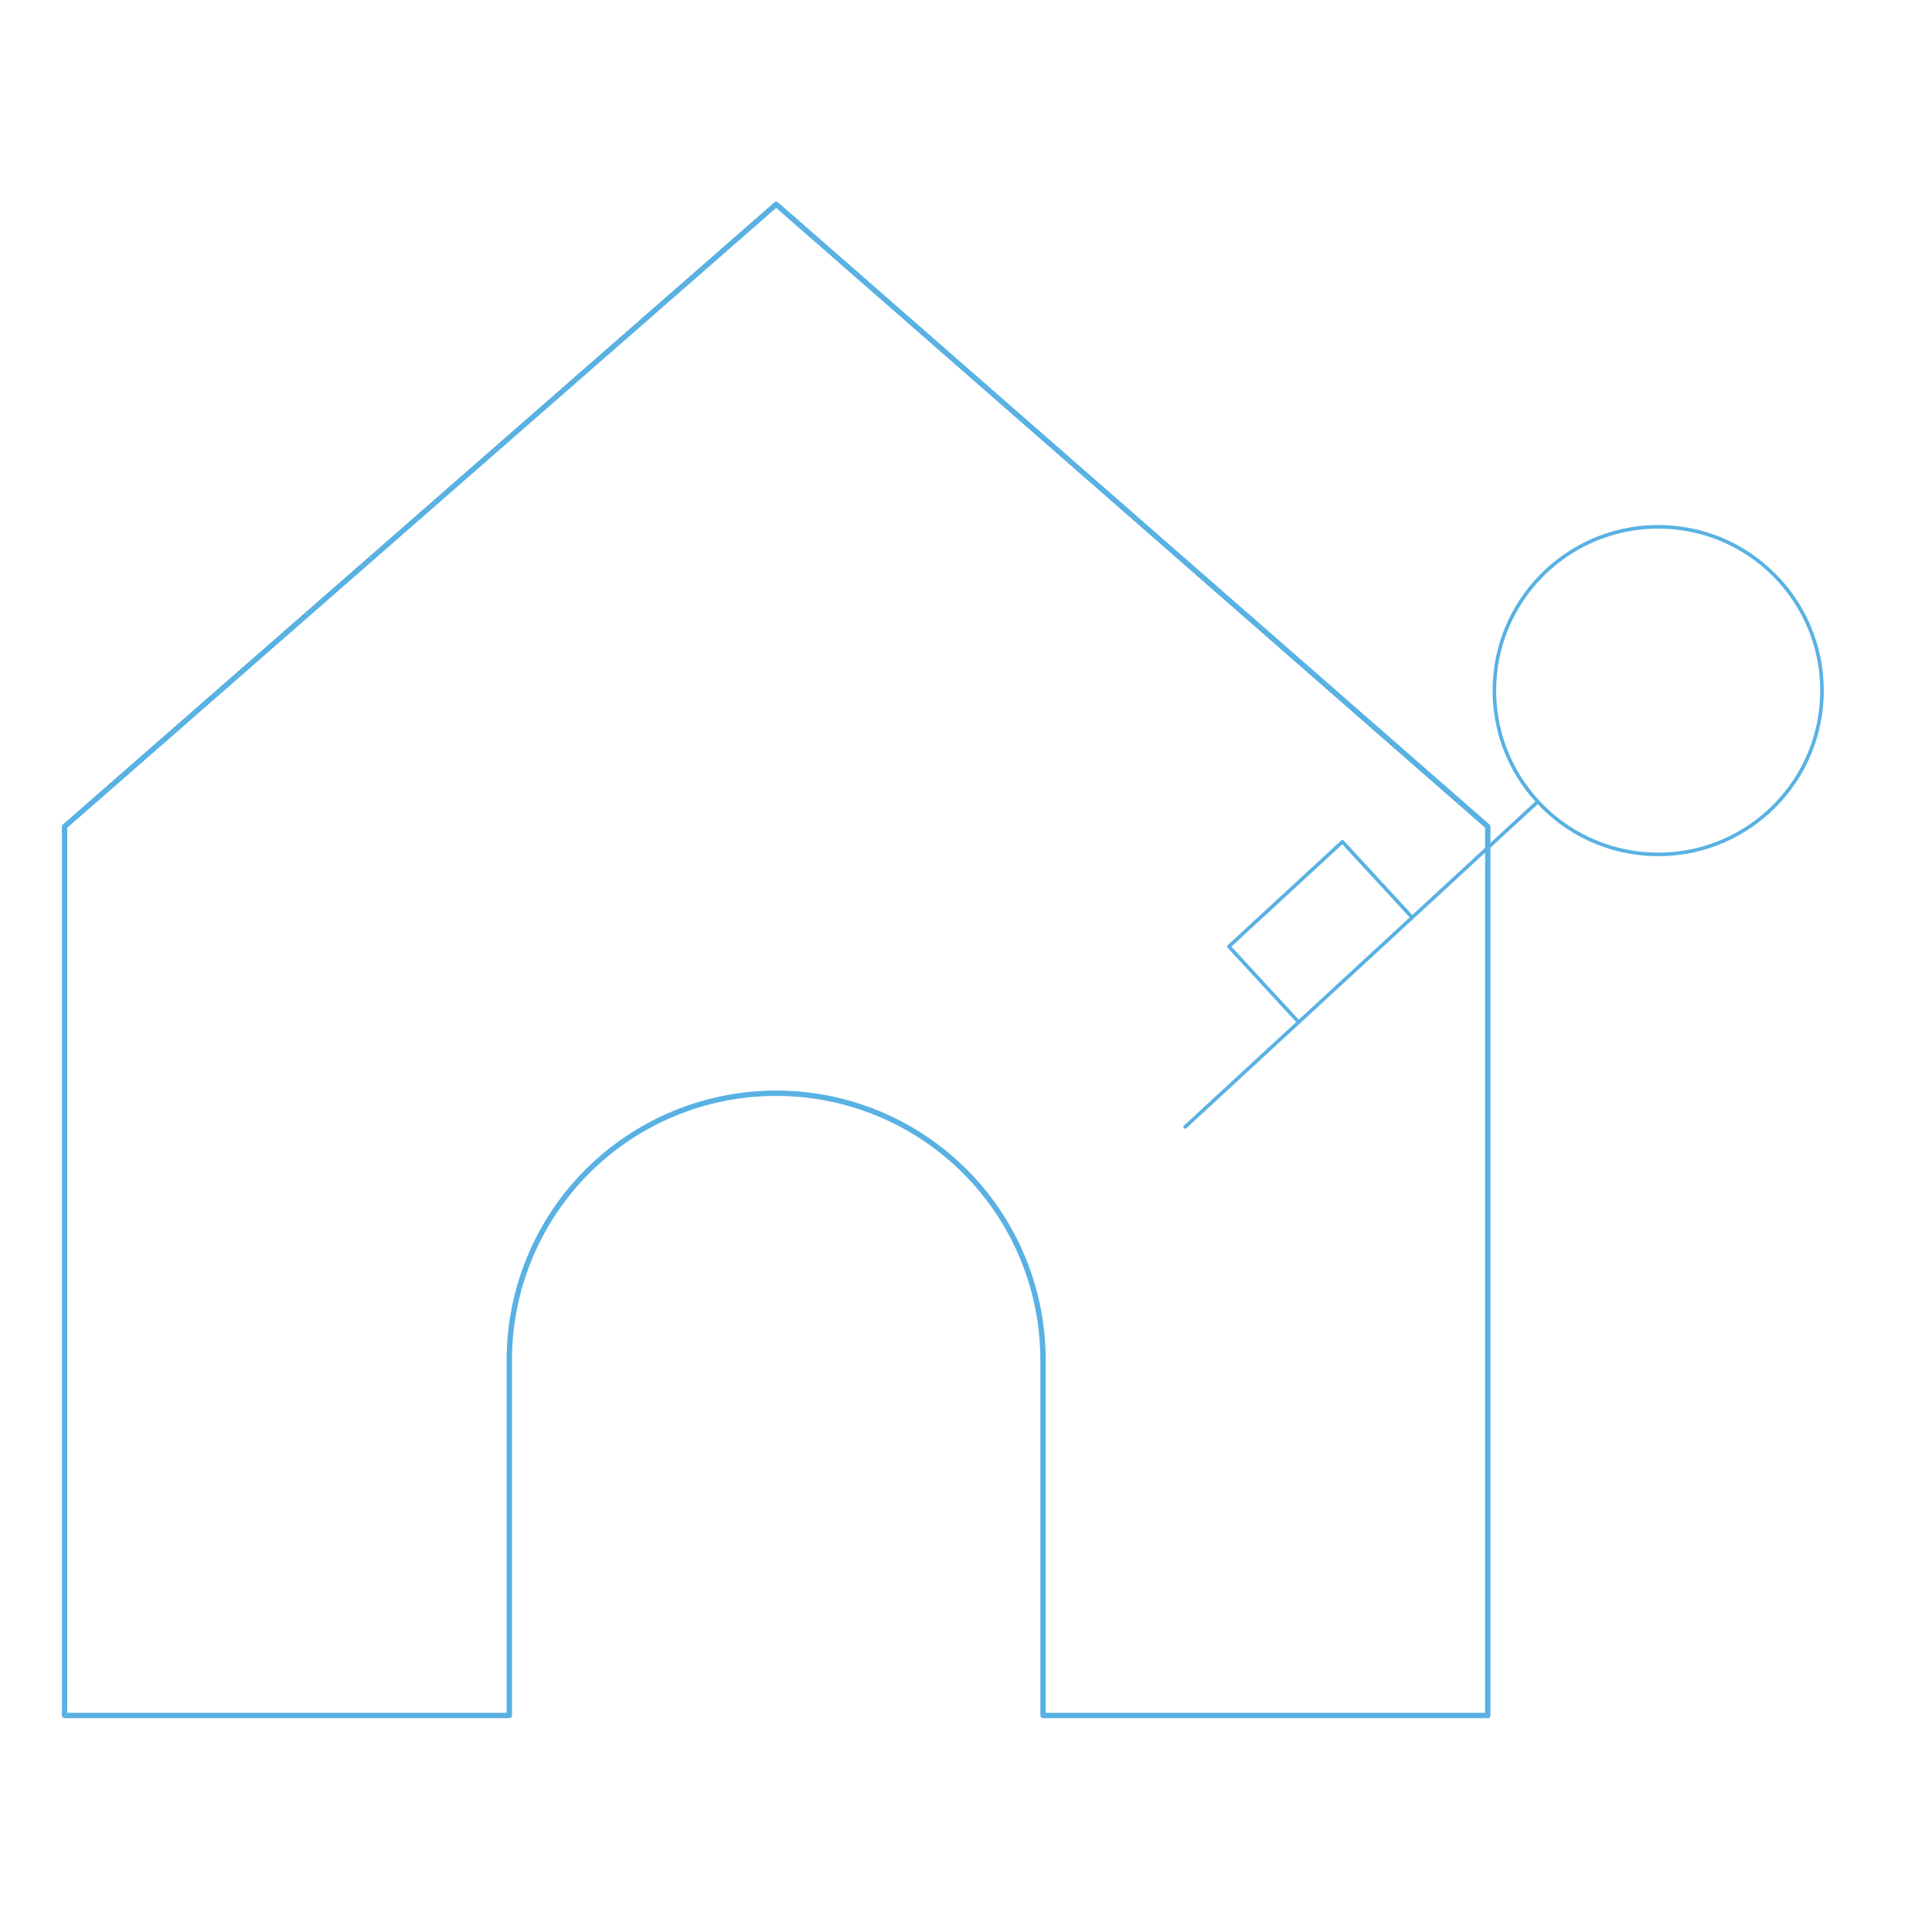
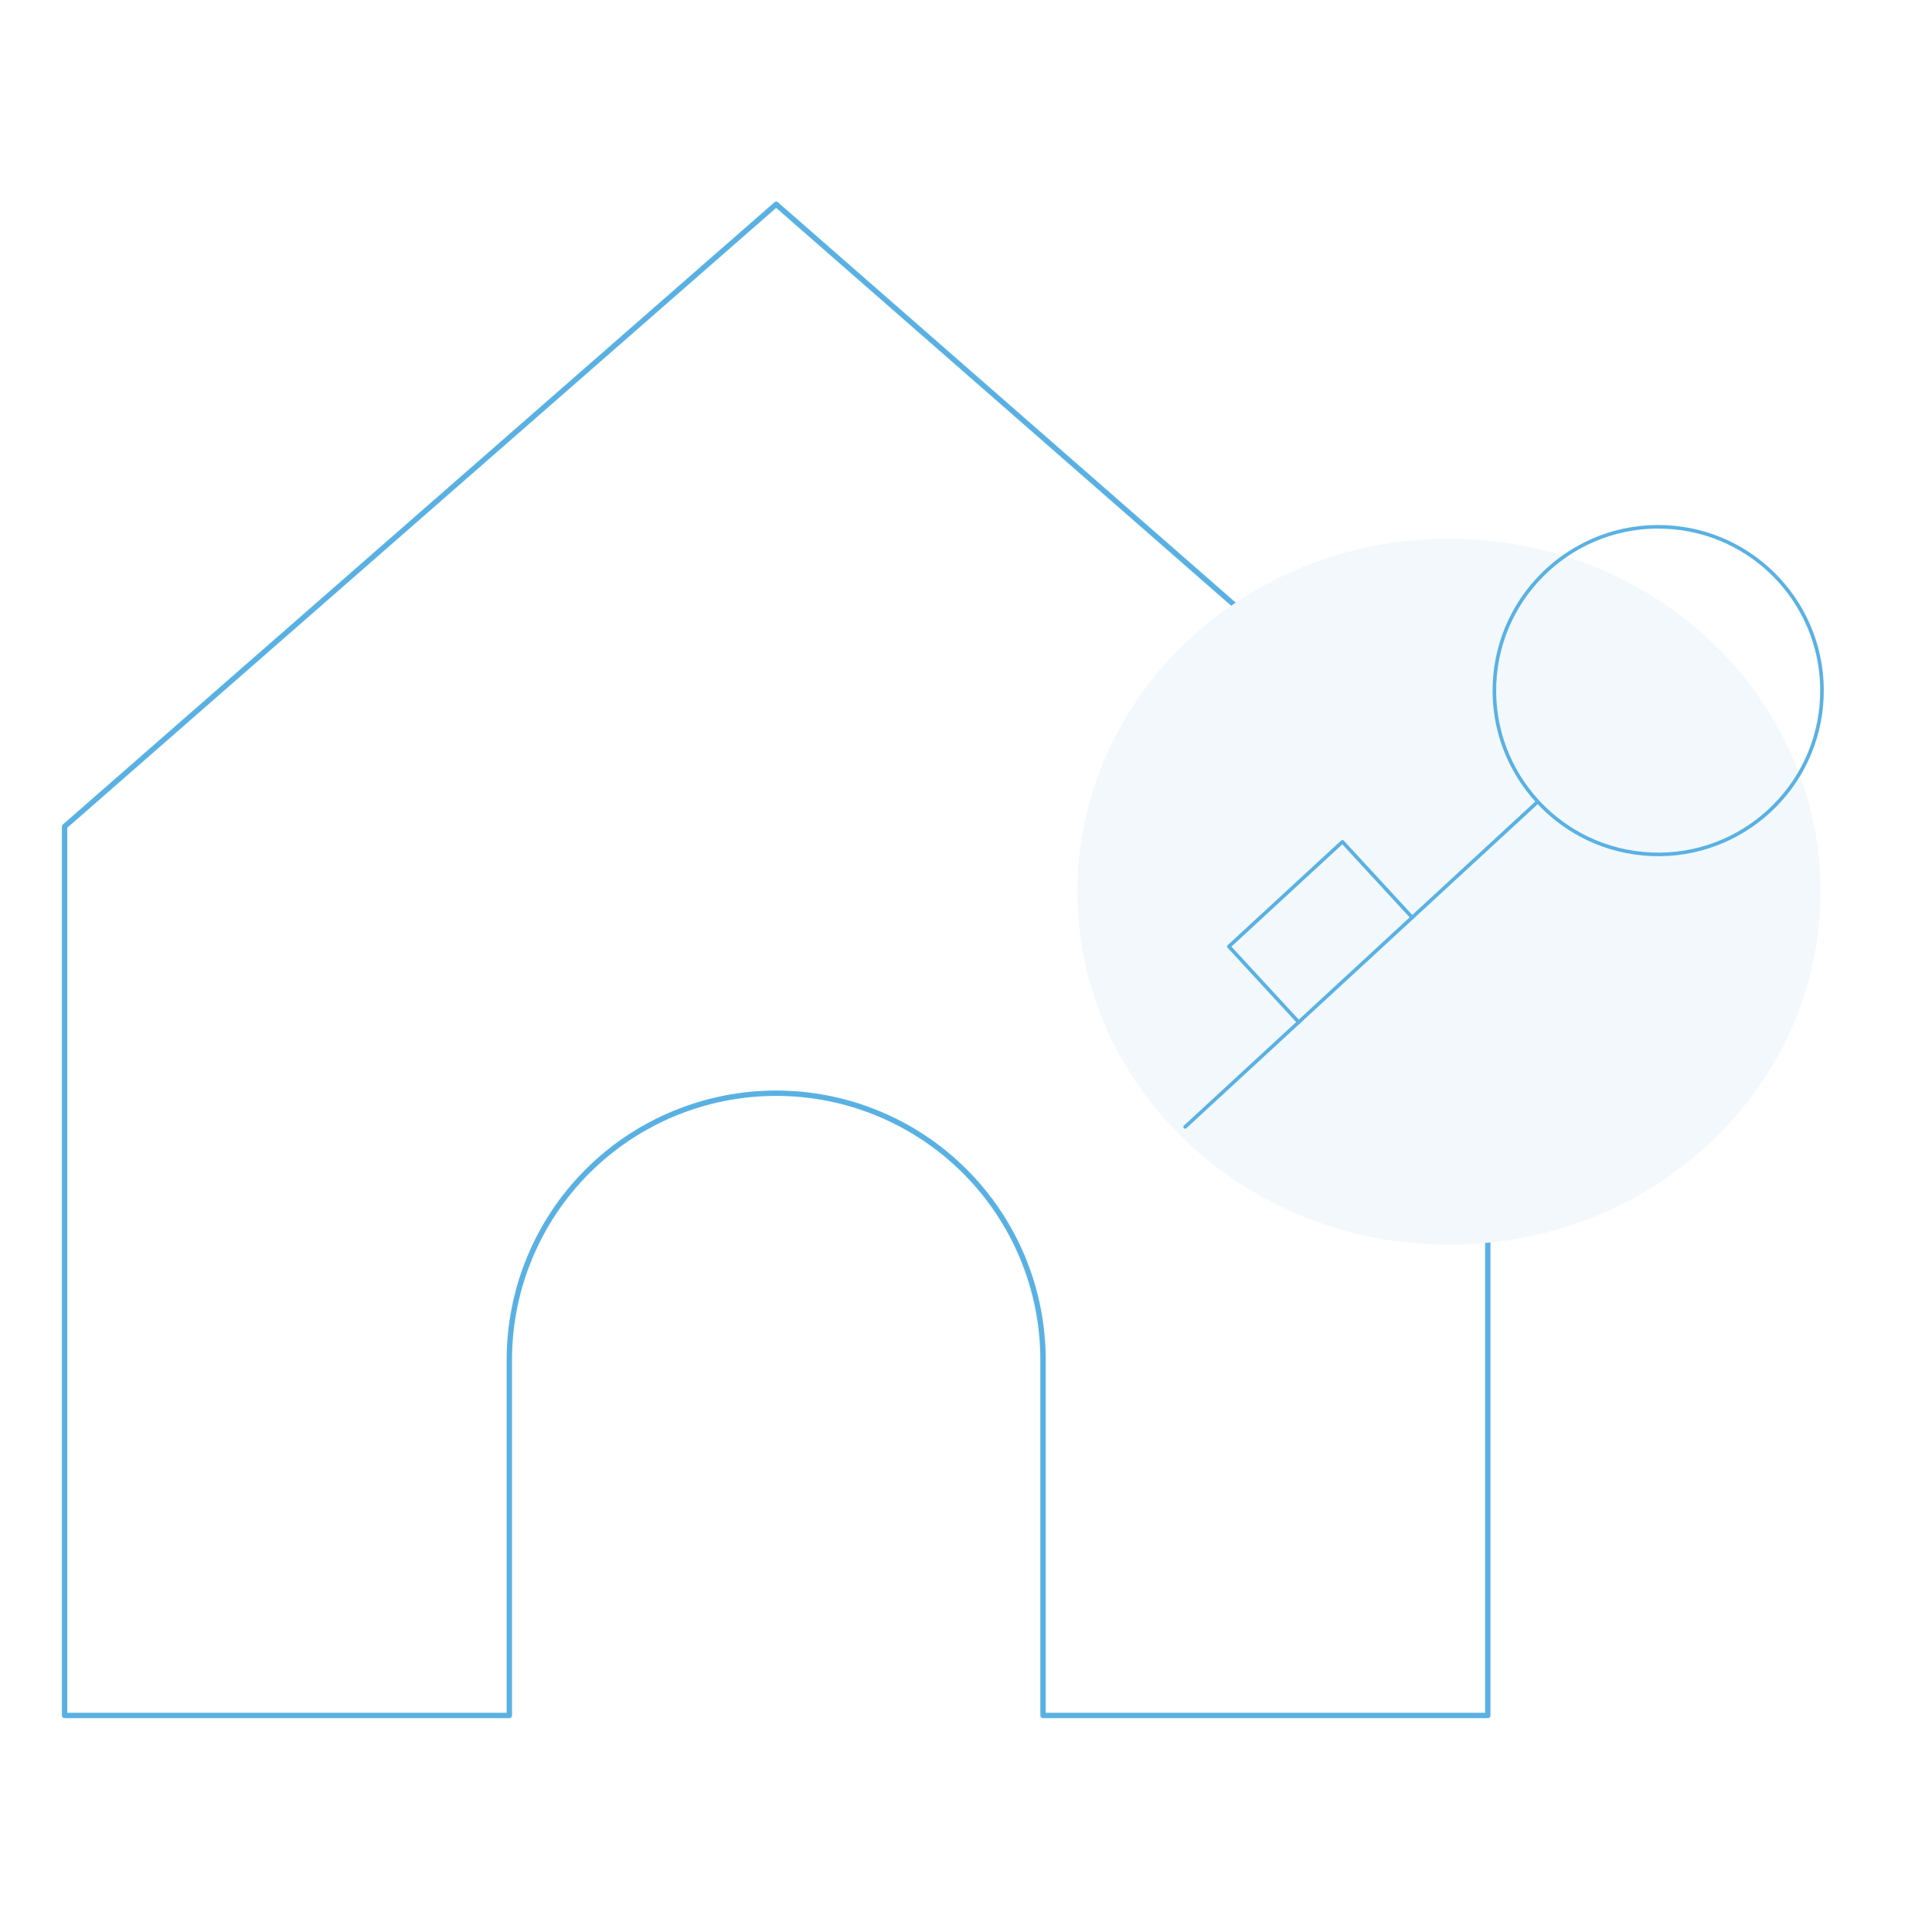
<svg xmlns="http://www.w3.org/2000/svg" version="1.1" width="1080" height="1080" viewBox="0 0 1080 1080" xml:space="preserve">
  <defs>
</defs>
-   <g transform="matrix(1 0 0 1 540 540)" id="fe0f6ed2-a144-4ac2-be40-0539476452a5">
+   <g transform="matrix(1 0 0 1 540 540)" id="8da1771b-a4bc-447c-8794-a0b28500b29c">
    <rect style="stroke: none; stroke-width: 1; stroke-dasharray: none; stroke-linecap: butt; stroke-dashoffset: 0; stroke-linejoin: miter; stroke-miterlimit: 4; fill: rgb(255,255,255); fill-rule: nonzero; opacity: 1; visibility: hidden;" vector-effect="non-scaling-stroke" x="-540" y="-540" rx="0" ry="0" width="1080" height="1080" />
  </g>
-   <g transform="matrix(1 0 0 1 540 540)" id="3efbdcb1-3132-48f0-8cc2-a6bcfc89ea78">
+   <g transform="matrix(1 0 0 1 540 540)" id="a6f3a32c-3328-4731-abf0-a58d4e7b3ce8">
</g>
  <g transform="matrix(20.77 0 0 20.77 540 540)">
    <g style="">
      <g transform="matrix(1 0 0 1 -5.11 -0.16)">
        <path style="stroke: rgb(89,177,227); stroke-width: 3; stroke-dasharray: none; stroke-linecap: round; stroke-dashoffset: 0; stroke-linejoin: round; stroke-miterlimit: 4; fill: none; fill-rule: nonzero; opacity: 1;" vector-effect="non-scaling-stroke" transform=" translate(-20.89, -22.34)" d="M 1.739 18.747 L 20.891 2 L 40.043 18.747 L 40.043 42.671 L 28.073 42.671 L 28.073 33.102 C 28.073 31.198 27.316 29.372 25.969 28.026 C 24.622 26.68 22.796 25.924 20.891 25.924 C 18.986 25.924 17.159 26.68 15.812 28.026 C 14.466 29.372 13.709 31.198 13.709 33.102 L 13.709 42.671 L 1.739 42.671 L 1.739 18.747 Z" stroke-linecap="round" />
+       </g>
+       <g transform="matrix(1 0 0 1 13 -2)">
+         <ellipse style="stroke: none; stroke-width: 1; stroke-dasharray: none; stroke-linecap: butt; stroke-dashoffset: 0; stroke-linejoin: miter; stroke-miterlimit: 4; fill: rgb(242,248,251); fill-rule: nonzero; opacity: 1;" vector-effect="non-scaling-stroke" cx="0" cy="0" rx="10" ry="9.5" />
      </g>
      <g transform="matrix(1 0 0 1 9.54 -0.92)" clip-path="url(#CLIPPATH_3)">
        <clipPath id="CLIPPATH_3">
          <rect transform="matrix(-1 -0.04 0.04 -1 3.68 -2.36)" id="clip0_0_1" x="-11.757" y="-11.757" rx="0" ry="0" width="23.514" height="23.514" />
        </clipPath>
        <path style="stroke: rgb(89,177,227); stroke-width: 2; stroke-dasharray: none; stroke-linecap: round; stroke-dashoffset: 0; stroke-linejoin: round; stroke-miterlimit: 4; fill: none; fill-rule: nonzero; opacity: 1;" vector-effect="non-scaling-stroke" transform=" translate(-35.54, -21.58)" d="M 34.954 24.012 L 33.075 21.975 L 36.131 19.157 L 38.009 21.194" stroke-linecap="round" />
      </g>
      <g transform="matrix(1 0 0 1 10.64 -0.04)" clip-path="url(#CLIPPATH_4)">
        <clipPath id="CLIPPATH_4">
          <rect transform="matrix(-1 -0.04 0.04 -1 2.58 -3.24)" id="clip0_0_1" x="-11.757" y="-11.757" rx="0" ry="0" width="23.514" height="23.514" />
        </clipPath>
        <path style="stroke: rgb(89,177,227); stroke-width: 2; stroke-dasharray: none; stroke-linecap: round; stroke-dashoffset: 0; stroke-linejoin: round; stroke-miterlimit: 4; fill: none; fill-rule: nonzero; opacity: 1;" vector-effect="non-scaling-stroke" transform=" translate(-36.64, -22.46)" d="M 41.379 18.086 L 31.898 26.83" stroke-linecap="round" />
      </g>
      <g transform="matrix(1 0 0 1 18.63 -7.41)" clip-path="url(#CLIPPATH_5)">
        <clipPath id="CLIPPATH_5">
          <rect transform="matrix(-1 -0.04 0.04 -1 -5.41 4.13)" id="clip0_0_1" x="-11.757" y="-11.757" rx="0" ry="0" width="23.514" height="23.514" />
        </clipPath>
        <path style="stroke: rgb(89,177,227); stroke-width: 2; stroke-dasharray: none; stroke-linecap: round; stroke-dashoffset: 0; stroke-linejoin: round; stroke-miterlimit: 4; fill: none; fill-rule: evenodd; opacity: 1;" vector-effect="non-scaling-stroke" transform=" translate(-44.63, -15.09)" d="M 40.224 14.91 C 40.323 12.479 42.375 10.584 44.809 10.683 C 47.241 10.781 49.133 12.835 49.035 15.266 C 48.937 17.697 46.885 19.592 44.453 19.493 C 42.019 19.395 40.126 17.341 40.224 14.91 Z" stroke-linecap="round" />
      </g>
    </g>
  </g>
</svg>
